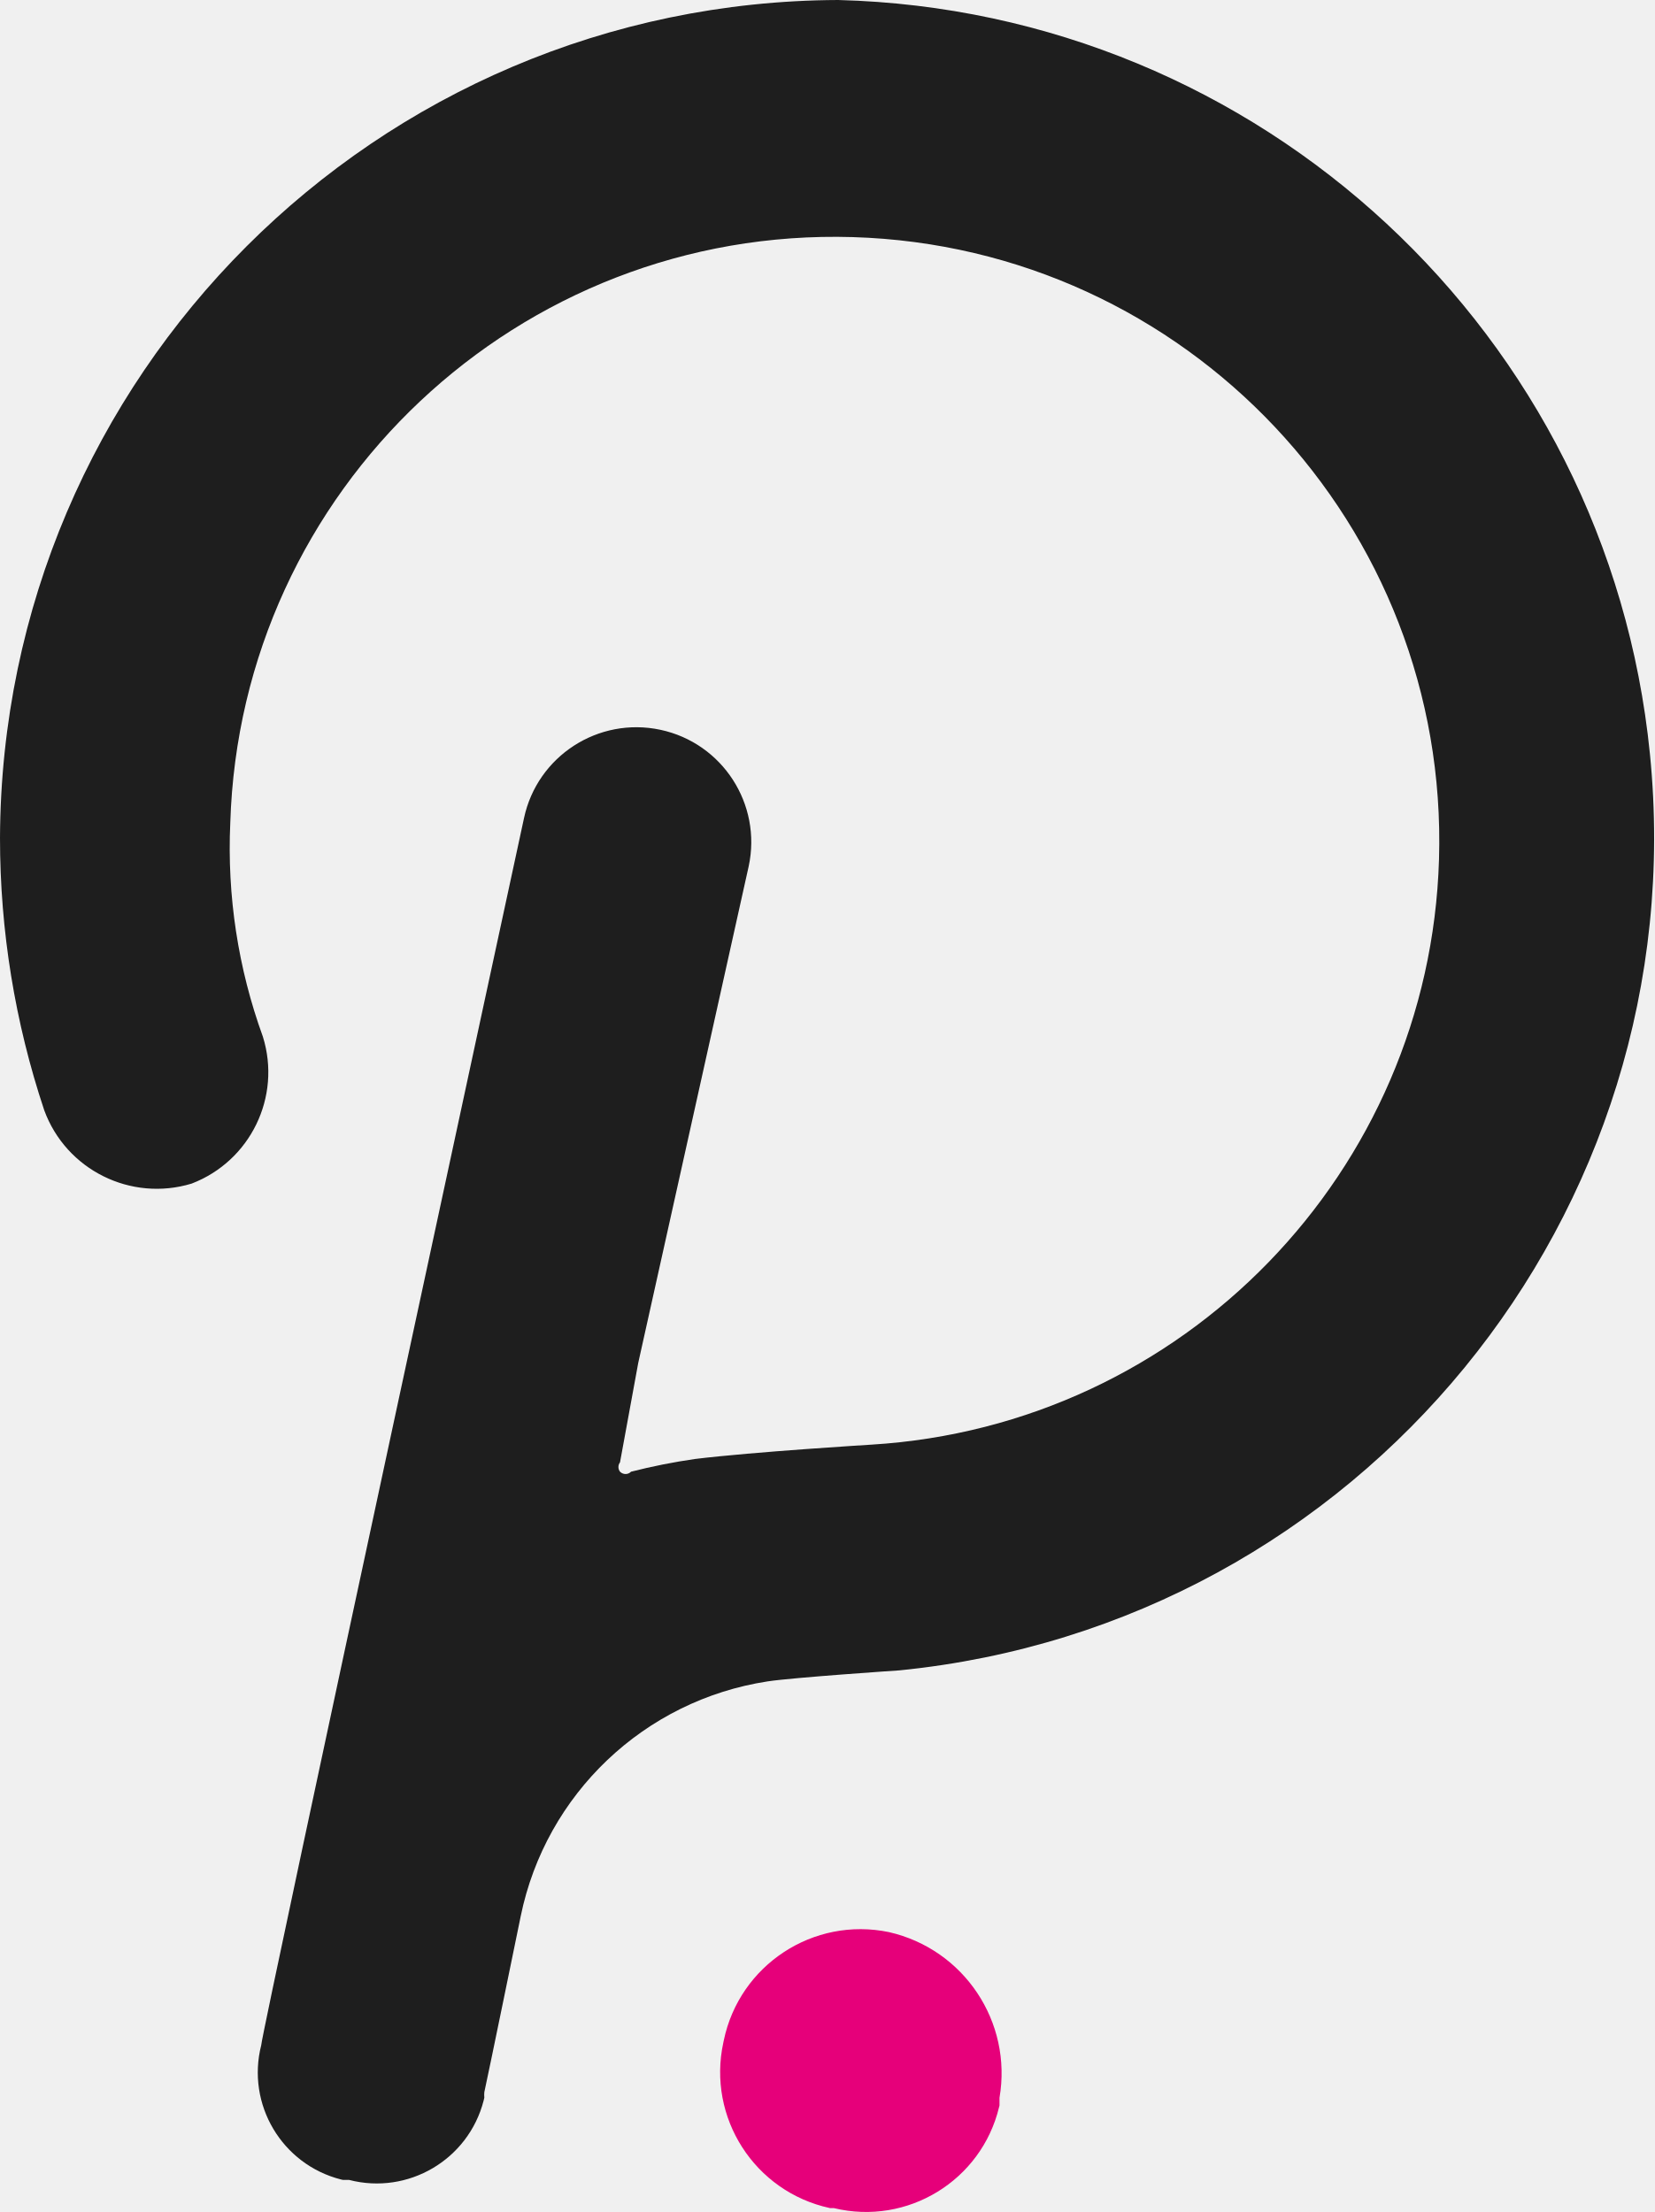
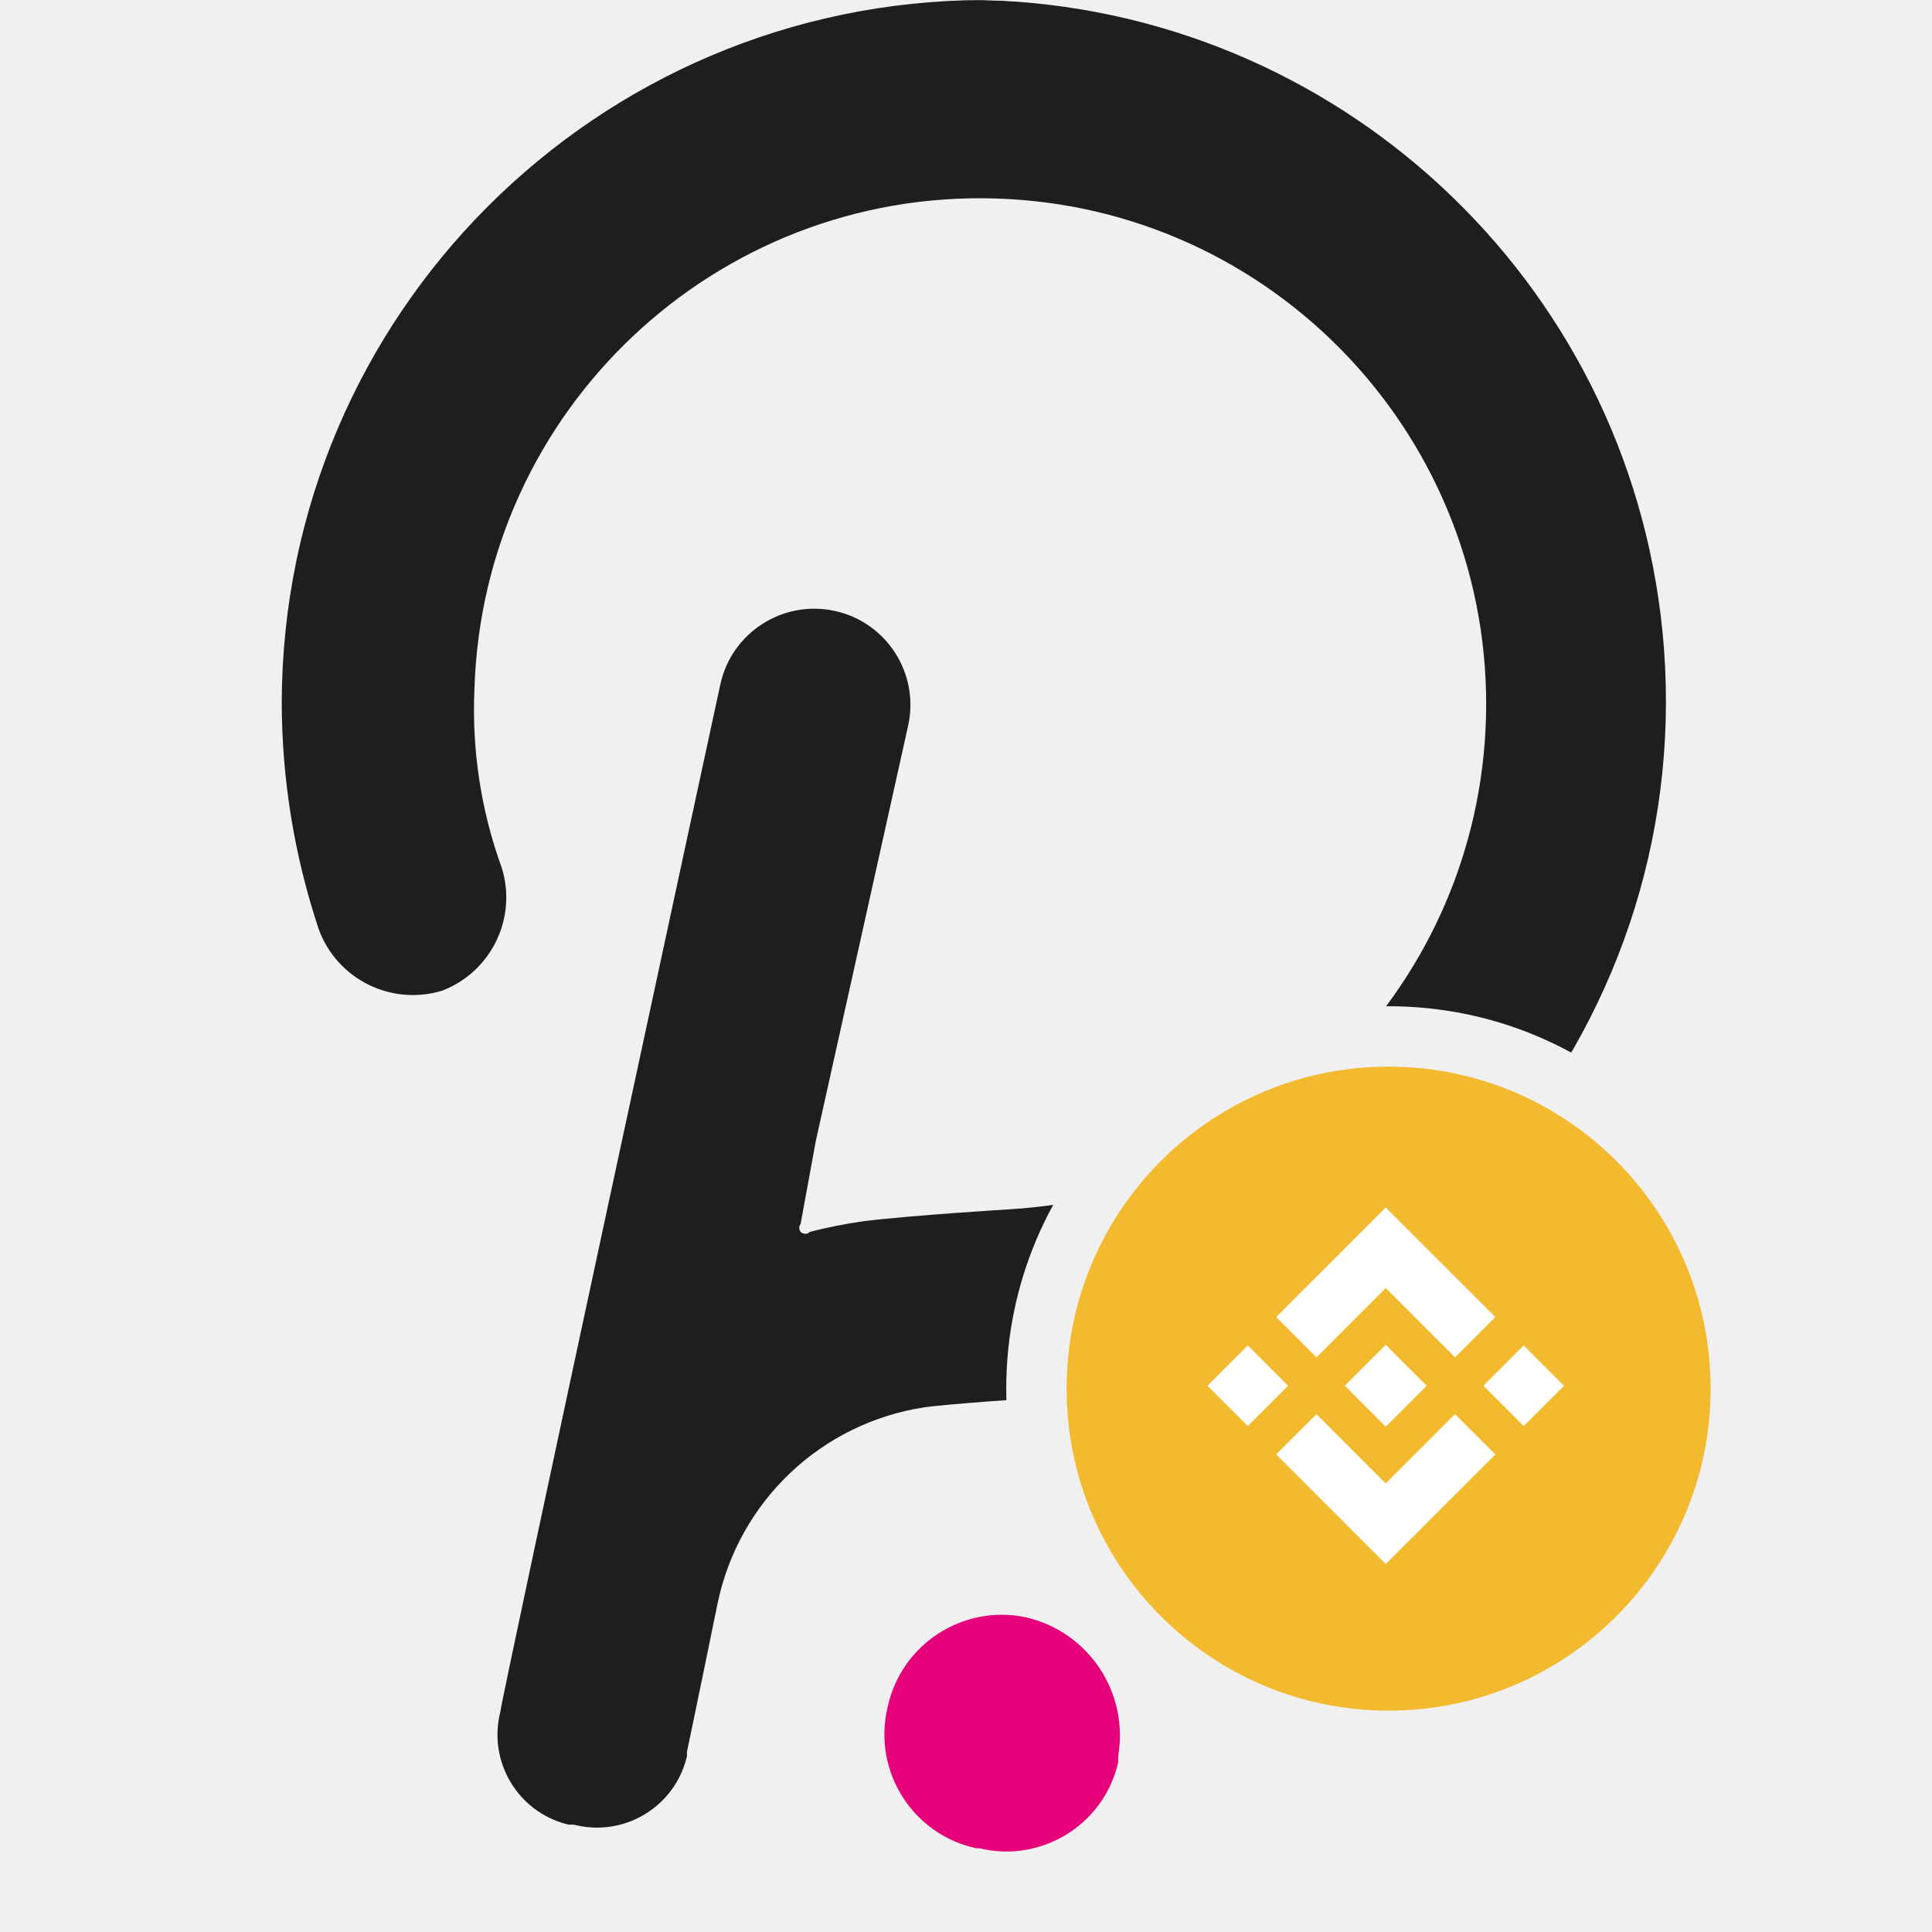
- <svg xmlns="http://www.w3.org/2000/svg" version="1.1" id="Layer_1" x="0px" y="0px" viewBox="0 0 1871.3 2503" style="enable-background:new 0 0 1871.3 2503;" xml:space="preserve">
-   <style type="text/css">
- 	.st0{fill:#1E1E1E;}
- 	.st1{fill:#E6007A;}
- </style>
-   <path class="st0" d="M948.2,0C425.4,2.1,2.1,425.4,0,948.2c0,104.7,16.9,208.7,50,308c24.7,67.6,98,104,166.8,83.1  c66.5-25.5,101.8-98.2,80.6-166.2c-28.1-77.4-40.6-159.5-36.9-241.7c11.4-377.6,326.7-674.5,704.3-663.1s674.5,326.7,663.1,704.3  c-10.7,353.5-289.1,640.6-642.2,662.1c0,0-133.1,8.1-199.3,16.2c-24.4,3.5-48.6,8.3-72.5,14.4c-3.4,3.5-8.9,3.5-12.4,0.1  c0,0-0.1-0.1-0.1-0.1c-2.4-3.1-2.4-7.5,0-10.6l20.6-112.4L847,980.1c15-70.2-29.7-139.3-99.9-154.3c-70.2-15-139.3,29.7-154.3,99.9  c0,0-297.3,1376.1-297.3,1388.6c-17,66.9,23.4,134.9,90.3,151.9c0.7,0.2,1.5,0.4,2.2,0.5h6.9c66.8,17.3,135-22.9,152.2-89.7  c0.3-1.1,0.6-2.2,0.8-3.4c-0.2-2.1-0.2-4.2,0-6.2c3.7-16.2,41.2-199.3,41.2-199.3c28.4-138.2,139.8-244.1,279.2-265.5  c28.7-4.4,149.3-12.5,149.3-12.5c520.8-51.9,900.9-516.2,848.9-1037C1819.1,378.1,1425.6,12.4,948.2,0z" />
-   <path class="st1" d="M1005.7,2186.3c-85.5-17.8-169.1,37.1-186.9,122.5c-0.2,0.8-0.3,1.6-0.5,2.4c-18.5,84.9,35.3,168.8,120.3,187.3  c0.1,0,0.2,0,0.3,0.1h4.4c83.2,20.1,166.9-31.1,186.9-114.2c0.2-0.6,0.3-1.3,0.5-1.9v-8.7C1145.4,2288,1090.6,2205.7,1005.7,2186.3z  " />
+ <svg xmlns="http://www.w3.org/2000/svg" width="96" height="96" viewBox="0 0 96 96" fill="none">
+   <mask id="mask0" mask-type="alpha" maskUnits="userSpaceOnUse" x="0" y="0" width="96" height="96">
+     <path fill-rule="evenodd" clip-rule="evenodd" d="M96 48C96 21.49 74.51 0 48 0C21.49 0 0 21.49 0 48C0 74.51 21.49 96 48 96C74.51 96 96 74.51 96 48ZM69 88C79.493 88 88 79.493 88 69C88 58.507 79.493 50 69 50C58.507 50 50 58.507 50 69C50 79.493 58.507 88 69 88Z" fill="#C4C4C4" />
+   </mask>
+   <g mask="url(#mask0)">
+     <path d="M48.852 0C29.636 0.077 14.077 15.636 14 34.852C14 38.7 14.621 42.523 15.838 46.173C16.746 48.658 19.44 49.996 21.969 49.227C24.413 48.29 25.71 45.618 24.931 43.119C23.898 40.274 23.439 37.256 23.575 34.235C23.994 20.355 35.583 9.443 49.462 9.862C63.341 10.281 74.254 21.87 73.835 35.749C73.442 48.742 63.209 59.295 50.23 60.085C50.23 60.085 45.338 60.383 42.905 60.681C42.008 60.809 41.119 60.986 40.24 61.21C40.115 61.339 39.913 61.339 39.784 61.214L39.781 61.21C39.693 61.096 39.693 60.934 39.781 60.82L40.538 56.689L45.132 36.025C45.684 33.444 44.041 30.904 41.461 30.353C38.88 29.802 36.34 31.445 35.789 34.025C35.789 34.025 24.861 84.605 24.861 85.065C24.237 87.524 25.721 90.023 28.18 90.648C28.206 90.655 28.236 90.663 28.261 90.666H28.515C30.97 91.302 33.477 89.825 34.109 87.369C34.12 87.329 34.131 87.288 34.139 87.244C34.131 87.167 34.131 87.09 34.139 87.016C34.275 86.421 35.653 79.691 35.653 79.691C36.697 74.611 40.791 70.719 45.915 69.932C46.97 69.77 51.403 69.473 51.403 69.473C70.546 67.565 84.517 50.499 82.605 31.357C80.863 13.898 66.4 0.456 48.852 0Z" fill="#1E1E1E" />
+     <path d="M50.967 80.361C47.824 79.706 44.751 81.724 44.097 84.863C44.09 84.893 44.086 84.922 44.079 84.951C43.399 88.072 45.376 91.156 48.5 91.836C48.504 91.836 48.508 91.836 48.511 91.84H48.673C51.731 92.578 54.808 90.696 55.543 87.642C55.55 87.62 55.554 87.594 55.561 87.572V87.252C56.102 84.099 54.087 81.074 50.967 80.361Z" fill="#E6007A" />
+   </g>
+   <circle cx="69" cy="69" r="16" fill="#F3BA2F" />
+   <g clip-path="url(#clip0)">
+     <path d="M65.417 67.444L68.857 64.003L72.299 67.445L74.301 65.443L68.857 60L63.415 65.442L65.417 67.444L65.417 67.444ZM60 68.857L62.002 66.855L64.003 68.857L62.002 70.858L60 68.857ZM65.417 70.271L68.857 73.711L72.299 70.269L74.302 72.27L74.301 72.271L68.857 77.714L63.415 72.272L63.413 72.269L65.417 70.27L65.417 70.271ZM73.711 68.858L75.713 66.856L77.714 68.858L75.713 70.86L73.711 68.858Z" fill="white" />
+     <path d="M70.887 68.856H70.888L68.857 66.825L67.356 68.325L67.183 68.498L66.828 68.854L66.825 68.856L66.828 68.859L68.857 70.889L70.888 68.858L70.889 68.857L70.887 68.856" fill="white" />
+   </g>
+   <defs>
+     <clipPath id="clip0">
+       <rect width="17.714" height="17.714" fill="white" transform="translate(60 60)" />
+     </clipPath>
+   </defs>
</svg>
